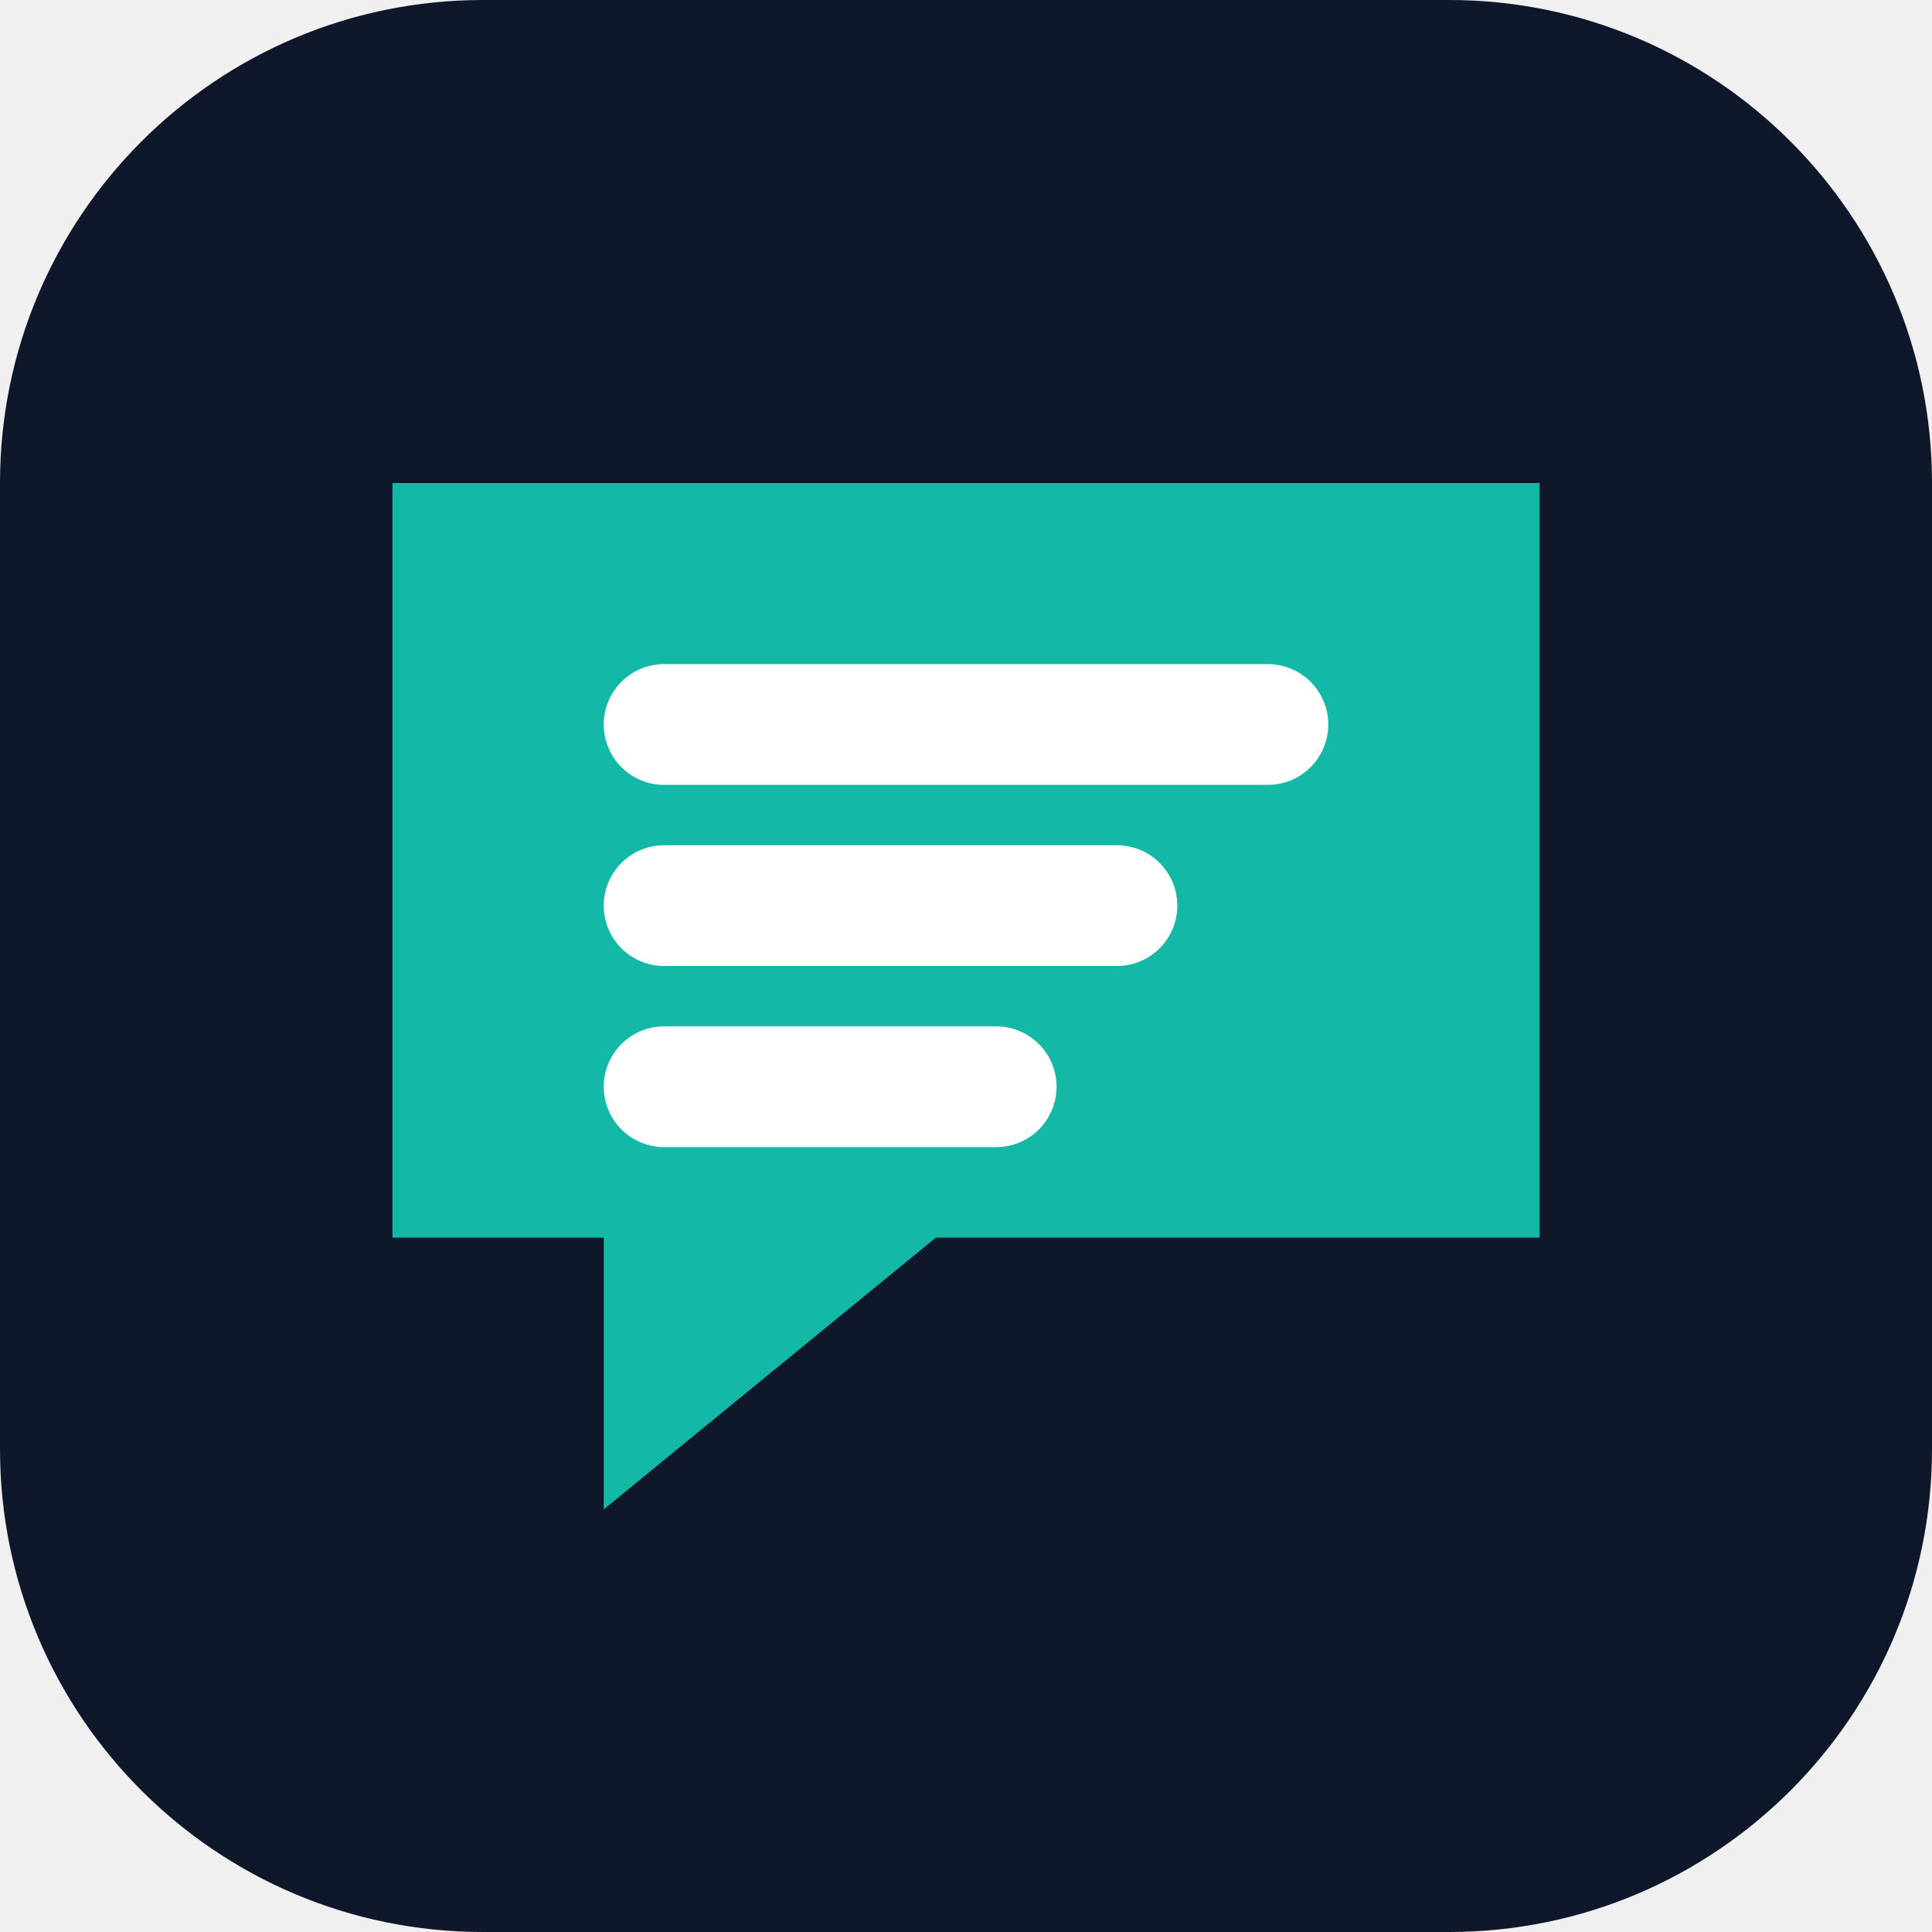
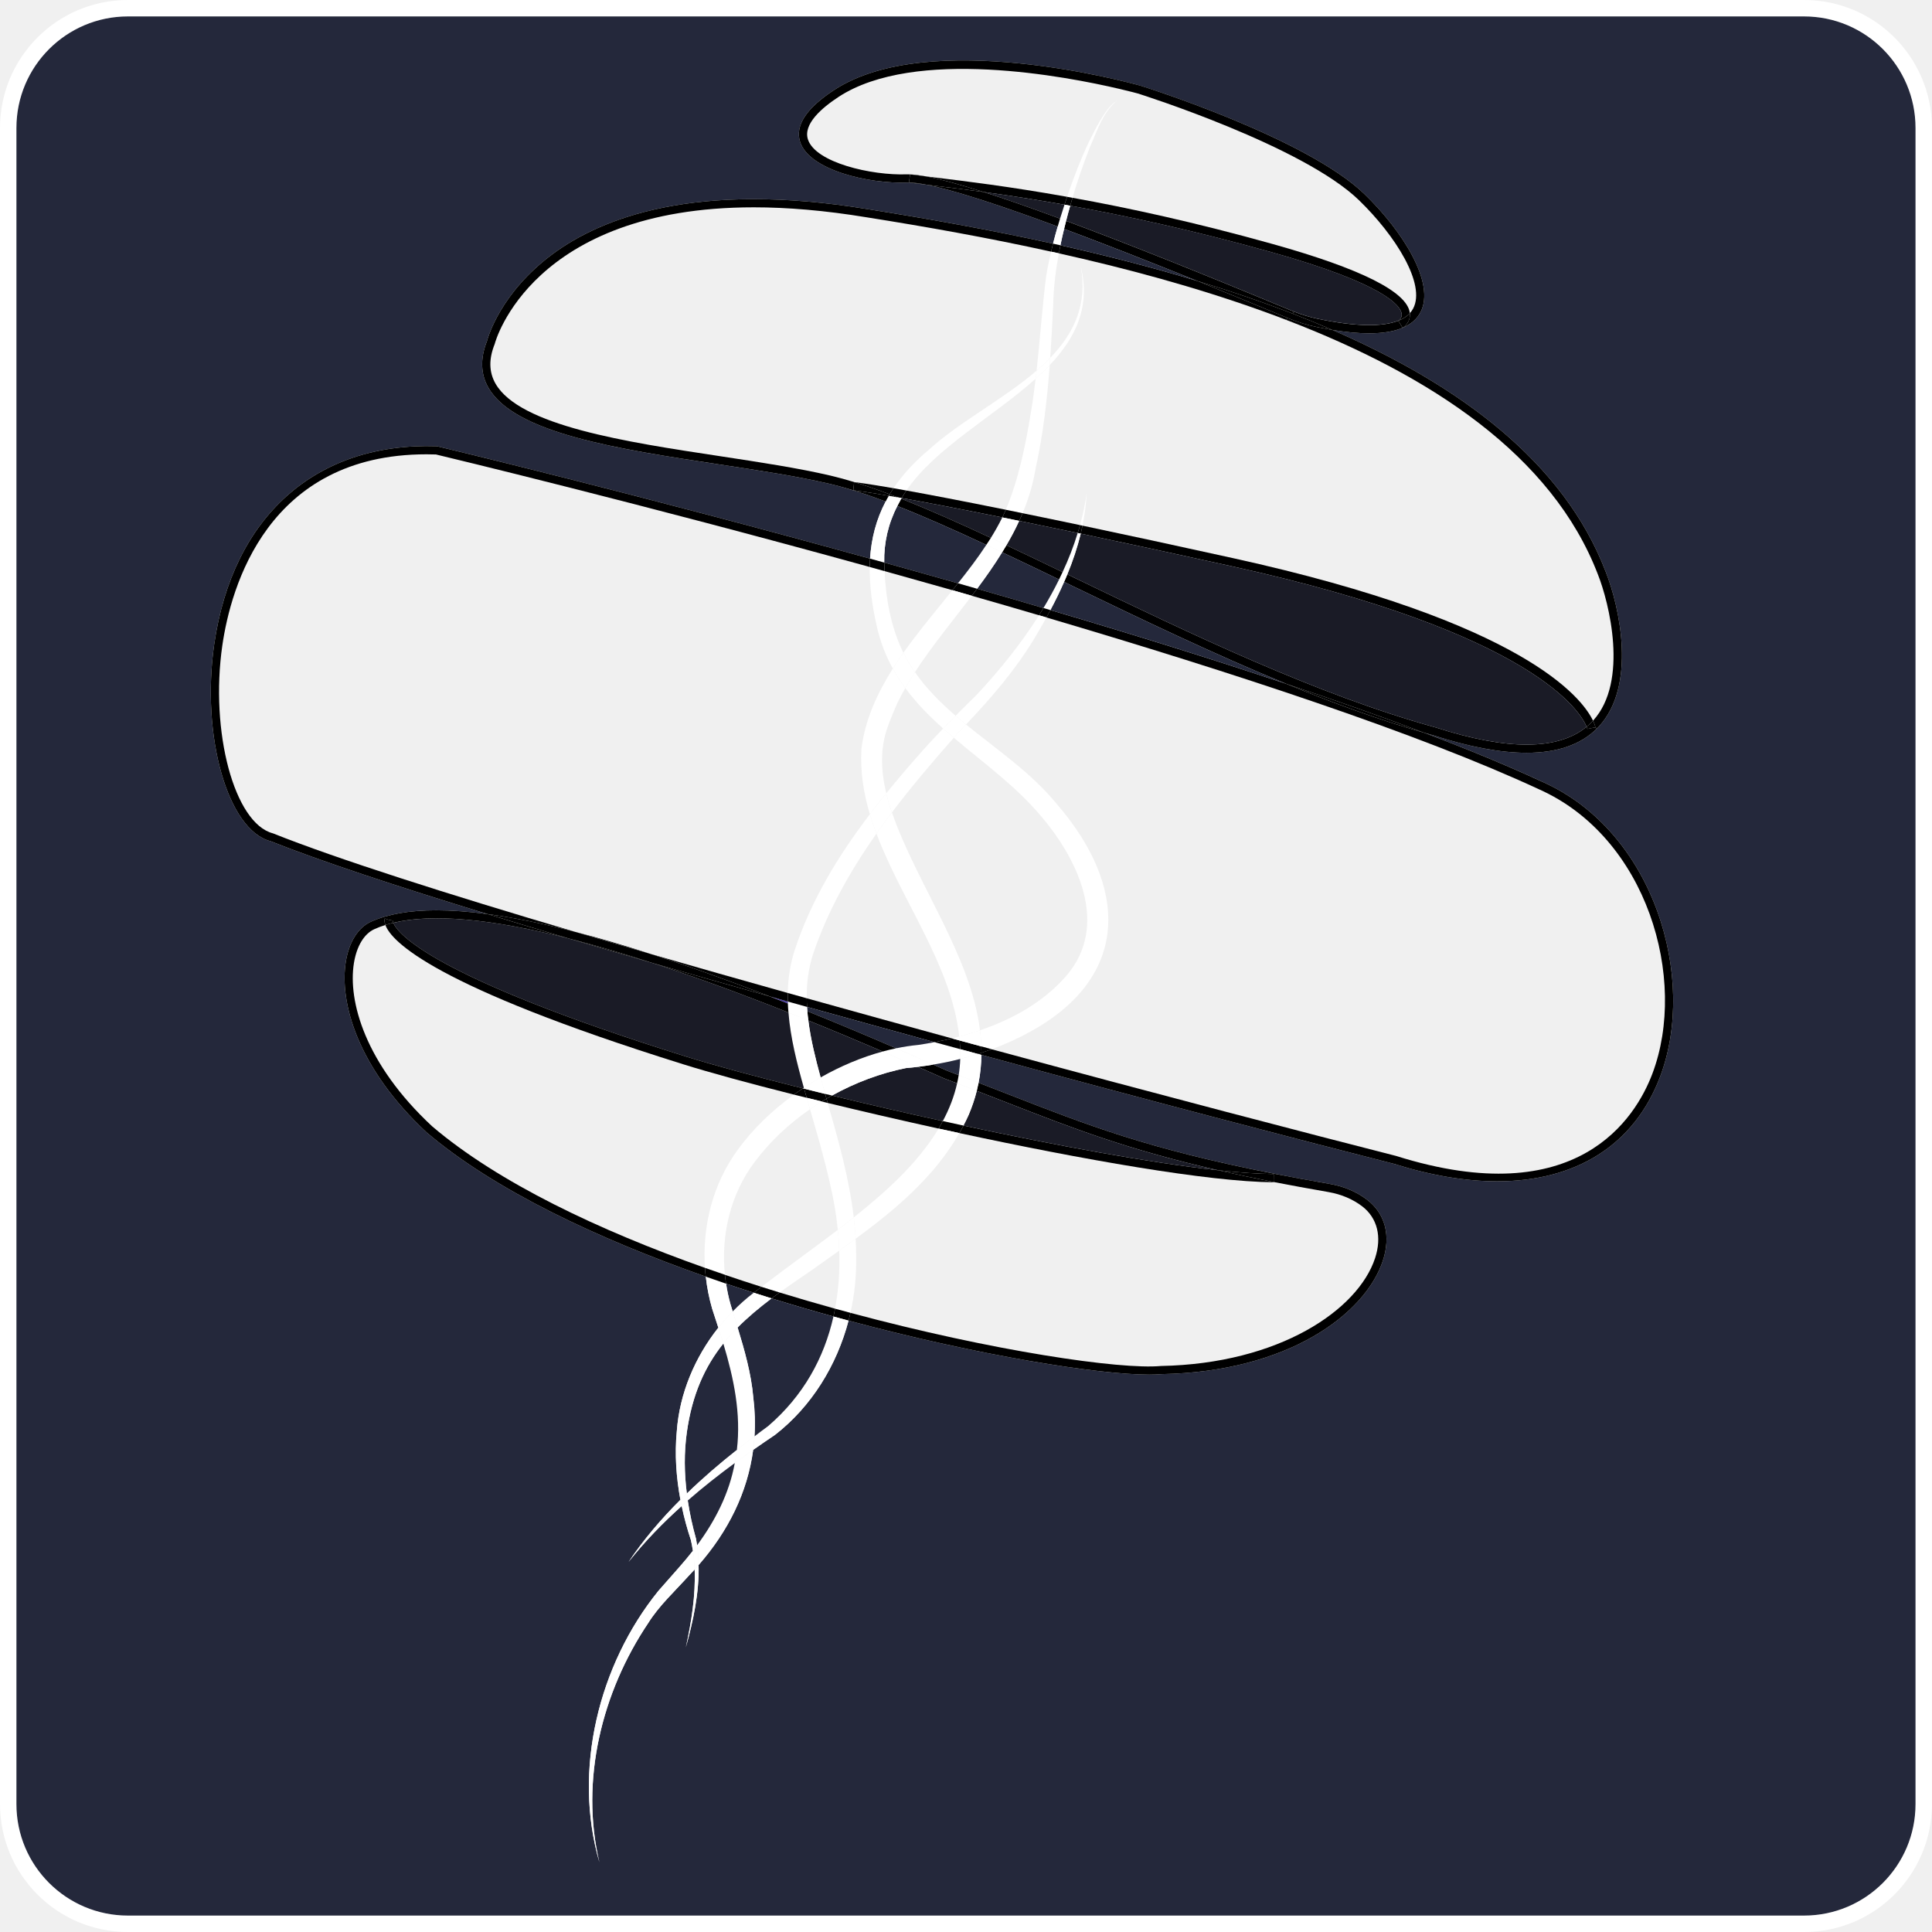
- <svg xmlns="http://www.w3.org/2000/svg" viewBox="0 0 64 64" role="img" aria-labelledby="title">
-   <rect width="64" height="64" rx="16" fill="#0f172a" />
-   <path d="M13 16h38v25H31l-11 9v-9h-7z" fill="#14b8a6" />
-   <path d="M22 24h20M22 30h15M22 36h11" fill="none" stroke="#fff" stroke-linecap="round" stroke-width="4" />
+ <svg xmlns="http://www.w3.org/2000/svg" viewBox="0 0 352.62 352.63">
+   <defs>
+     <style>
+       .cls-1 {
+         fill: #24283b;
+       }
+ 
+       .cls-2 {
+         fill: #47399b;
+       }
+ 
+       .cls-3 {
+         fill: #fff;
+       }
+ 
+       .cls-4 {
+         fill: #1a1b26;
+       }
+ 
+       .cls-5 {
+         fill: none;
+         stroke: #fff;
+         stroke-miterlimit: 10;
+         stroke-width: 3px;
+       }
+       @media (prefers-color-scheme: dark) {
+         .cls-1 { fill: #b9bdd4; }
+       }
+     </style>
+   </defs>
+   <g>
+     <path class="cls-1" d="M351.12,23.36v305.92c0,12.07-9.78,21.85-21.85,21.85H23.35c-12.07,0-21.85-9.78-21.85-21.85V23.36C1.5,11.29,11.28,1.5,23.35,1.5h305.92c12.07,0,21.85,9.79,21.85,21.86ZM303.01,196.51c6.76-17.9-1-44.72-21.51-53.82-6.26-2.91-13.54-5.91-21.53-8.94.55.16,1.11.32,1.66.47,6.58,2.12,12.26,3.18,17,3.18,5.58,0,9.87-1.47,12.82-4.41.11-.11.22-.22.33-.34,6.96-7.44,3.88-21.77,1.29-28.3-7.66-20.02-26.68-34.05-49.88-44.13,2.52.41,4.75.62,6.71.62,2.49,0,4.54-.34,6.11-1.01,1.51-.64,2.6-1.58,3.25-2.82,2.81-5.31-3.31-14.91-10.2-21.57-10.55-10.21-39.69-19.42-40.92-19.8h-.02c-1.56-.45-38.41-10.65-55.89.8-5.06,3.31-7.14,6.48-6.2,9.44,1.65,5.19,12.57,7.69,19.5,7.44.12,0,.24-.01.38-.01h0c.97.14,2.04.27,3.22.41,4.75.94,12.74,3.49,23.92,7.63-.3,1.03-.58,2.07-.85,3.12-11.63-2.56-23.1-4.59-33.74-6.28-31.47-5.19-48.69,1.59-57.6,8.19-9.45,7.01-11.78,15.11-11.99,15.91-1.24,3.14-1.15,5.99.27,8.47,4.77,8.34,23.72,11.21,42.04,13.99,7.32,1.11,14.24,2.16,20.07,3.52,1.43.33,2.93.75,4.5,1.23,1.87.58,3.84,1.26,5.9,2.03-1.71,3.26-2.61,6.72-2.85,10.43-42.67-11.81-78.23-20.32-78.95-20.49l-.15-.02c-22.05-.73-37.22,12.77-40.6,36.14-2.43,16.79,2.5,33.94,10.25,35.93,9.01,3.59,23,8.22,39.65,13.32-3.42-.46-6.54-.69-9.36-.69-4.9,0-8.88.7-11.95,2.09-2.32,1.05-3.99,3.71-4.57,7.29-1.19,7.32,2.05,19.35,14.77,31.18,12.4,10.53,31.2,19.37,50.93,26.3.22,1.99.61,3.96,1.17,5.88.38,1.14.76,2.29,1.12,3.44-4.29,5.41-7.08,12.02-7.58,18.89-.4,4.2-.11,8.42.66,12.52-3.5,3.49-6.71,7.25-9.47,11.35,2.95-3.72,6.22-7.09,9.7-10.21.44,2.11,1.01,4.19,1.68,6.21.15.65.27,1.3.37,1.96-.8,1.02-1.63,2.02-2.49,2.99l-3.82,4.34c-10.91,13.48-15.64,32.76-10.76,49.52-3.56-14.95.46-31.09,8.92-43.67,1.97-3.15,4.8-5.74,7.41-8.64.36-.37.72-.75,1.06-1.13.19,4.75-.6,9.61-1.61,14.21,1.36-4.87,2.45-9.94,2.33-15.02,5.38-6.14,8.92-13.22,9.96-21.02,1.32-.92,2.65-1.84,3.99-2.74,6.7-5.21,11.27-12.7,13.42-20.85,23.96,6.44,45.67,9.86,54.88,9.86.85,0,1.6-.03,2.23-.09,23.23-.43,37.23-11.04,40.41-20.7,1.49-4.53.45-8.58-2.86-11.12-1.89-1.45-4.24-2.45-6.79-2.89-3.68-.64-7.08-1.26-10.26-1.89-22.82-4.48-33.86-8.78-48.44-14.47-1.77-.69-3.57-1.39-5.44-2.11.33-1.71.5-3.41.52-5.09,31.09,8.46,59.47,15.86,75.28,19.88,6.79,2.14,13.11,3.19,18.84,3.19,14.4,0,25.03-6.6,29.76-19.1Z" />
+     <path d="M281.5,142.69c20.51,9.1,28.27,35.92,21.51,53.82-4.73,12.5-15.36,19.1-29.76,19.1-5.73,0-12.05-1.05-18.84-3.19-15.81-4.02-44.19-11.42-75.28-19.88,0-.13,0-.26,0-.39.63-.2,1.25-.42,1.87-.64,30.51,8.27,58.23,15.5,73.81,19.47,33.17,10.44,43.76-7.01,46.78-15,6.53-17.27-.94-43.15-20.72-51.93-21.81-10.13-55.91-21.33-89.88-31.35.25-.45.49-.9.72-1.35,14.69,4.33,29.39,8.89,43.12,13.49,8.44,3.46,16.89,6.55,25.13,8.91,7.99,3.03,15.27,6.03,21.53,8.94Z" />
+     <path d="M293.07,104.35c2.59,6.53,5.67,20.86-1.29,28.3-.11.12-.22.23-.33.34l-.25-.24c-.02-.1-.11-.52-.44-1.21,6.58-7.18,2.89-21.65.91-26.64-8.33-21.79-30.53-36.4-56.9-46.51l.15-.39c1.8.74,3.59,1.31,5.34,1.67,1.02.21,1.99.39,2.93.55,23.2,10.08,42.22,24.11,49.88,44.13Z" />
+     <path d="M291.2,132.75l.25.24c-2.95,2.94-7.24,4.41-12.82,4.41-4.74,0-10.42-1.06-17-3.18-.55-.15-1.11-.31-1.66-.47-7.79-2.96-16.25-5.94-25.13-8.91-13.37-5.49-26.71-11.92-39.06-17.87-.52-.25-1.04-.5-1.56-.76.21-.45.4-.91.59-1.38l1.62.78c20.61,9.94,43.97,21.21,65.63,27.17,13.08,4.22,22.33,4.17,27.53-.13.1.24.14.38.14.39l1.47-.29Z" />
+     <path d="M291.2,132.75l-1.47.29s-.04-.15-.14-.39c.39-.31.75-.65,1.09-1.02.03-.03.05-.06.08-.09.33.69.42,1.11.44,1.21Z" />
+     <path d="M290.76,131.54s-.05.06-.08.09c-.34.37-.7.71-1.09,1.02-1.04-2.55-9.31-17.09-64.91-29.33-10.65-2.35-19.72-4.3-27.42-5.92.11-.48.22-.97.32-1.46,7.7,1.62,16.76,3.57,27.42,5.92,53.35,11.74,63.79,25.55,65.76,29.68Z" />
+     <path class="cls-4" d="M224.68,103.32c55.6,12.24,63.87,26.78,64.91,29.33-5.2,4.3-14.45,4.35-27.53.13-21.66-5.96-45.02-17.23-65.63-27.17l-1.62-.78c1-2.42,1.83-4.9,2.45-7.43,7.7,1.62,16.77,3.57,27.42,5.92Z" />
+     <path d="M249.06,35.44c6.89,6.66,13.01,16.26,10.2,21.57-.65,1.24-1.74,2.18-3.25,2.82.56-.34,1.46-1.29,1.32-2.67.24-.26.44-.54.6-.85,2.35-4.43-3.21-13.31-9.91-19.79-10.23-9.9-39.62-19.23-40.32-19.45-.14-.04-1.35-.37-3.36-.84-9.62-2.26-37.37-7.65-51.29,1.46-3.04,1.99-6.48,4.95-5.59,7.74,1.35,4.25,11.59,6.62,18.02,6.39h.27c.11,0,.23,0,.35.01l-.19,1.48c-.14,0-.26.01-.38.01-6.93.25-17.85-2.25-19.5-7.44-.94-2.96,1.14-6.13,6.2-9.44,17.48-11.45,54.33-1.25,55.89-.81h.02c1.23.39,30.37,9.6,40.92,19.81Z" />
+     <path d="M257.33,57.16c.14,1.38-.76,2.33-1.32,2.67l-.79-1.28s.03-.02.05-.03t.01,0c.85-.34,1.54-.79,2.05-1.35Z" />
+     <path d="M257.32,57.08s.01.06.01.08c-.51.56-1.2,1.01-2.05,1.35.17-.13.65-.55.55-1.25-.21-1.43-2.97-5.41-23.94-11.28-14.15-3.96-26.4-6.6-36.55-8.43.11-.43.24-.85.36-1.28.02-.06.03-.11.05-.17,10.16,1.83,22.4,4.48,36.54,8.44,16.09,4.5,24.51,8.72,25.03,12.54Z" />
+     <path d="M255.22,58.55l.79,1.28c-1.57.67-3.62,1.01-6.11,1.01-1.96,0-4.19-.21-6.71-.62-2.37-1.03-4.78-2.02-7.22-2.96l.16-.4c1.5.59,2.98,1.04,4.44,1.34,6.77,1.41,11.75,1.51,14.7.32-.02.01-.04.02-.05.03Z" />
+     <path class="cls-4" d="M255.83,57.26c.1.7-.38,1.12-.55,1.25t-.01,0c-2.95,1.19-7.93,1.09-14.7-.32-1.46-.3-2.94-.75-4.44-1.34-.21-.08-.42-.16-.63-.25-16.55-6.88-30.16-12.3-40.91-16.29.23-.93.48-1.85.75-2.77,10.15,1.83,22.4,4.47,36.55,8.43,20.97,5.87,23.73,9.85,23.94,11.28Z" />
+     <path d="M249.54,218.99c3.31,2.54,4.35,6.59,2.86,11.12-3.18,9.66-17.18,20.27-40.41,20.7-.63.06-1.38.09-2.23.09-9.21,0-30.92-3.42-54.88-9.86.12-.47.24-.95.34-1.42,25.96,6.98,49.27,10.39,56.68,9.7,21.56-.41,35.96-10.21,39.08-19.68,1.28-3.89.42-7.33-2.35-9.46-1.7-1.3-3.82-2.2-6.13-2.6-3.59-.62-6.93-1.24-10.04-1.84l.02-1.45v-.08c3.19.63,6.59,1.25,10.27,1.89,2.55.44,4.9,1.44,6.79,2.89Z" />
+     <path d="M243.19,60.22c-.94-.16-1.91-.34-2.93-.55-1.75-.36-3.54-.93-5.34-1.67-5.81-2.41-11.26-4.65-16.36-6.71,5.93,1.8,11.77,3.78,17.41,5.97,2.44.94,4.85,1.93,7.22,2.96Z" />
+     <path d="M259.97,133.75c-8.24-2.36-16.69-5.45-25.13-8.91,8.88,2.97,17.34,5.95,25.13,8.91Z" />
+     <path d="M235.5,56.61c.21.09.42.17.63.25l-.16.4c-5.64-2.19-11.48-4.17-17.41-5.97-9.29-3.75-17.4-6.93-24.34-9.51.12-.49.24-.98.37-1.46,10.75,3.99,24.36,9.41,40.91,16.29Z" />
+     <path d="M234.92,58l-.15.39c-11.85-4.55-24.53-8.19-37.18-11.16-1.44-.34-2.89-.67-4.33-.99.09-.49.18-.98.29-1.47,8.35,1.87,16.77,4.02,25.01,6.52,5.1,2.06,10.55,4.3,16.36,6.71Z" />
+     <path d="M232.49,214.21v.08c-2.81-.02-6.24-.27-10.13-.69-16.62-3.79-26.46-7.63-38.85-12.46-1.7-.66-3.43-1.34-5.23-2.03.12-.5.23-.99.33-1.48,1.87.72,3.67,1.42,5.44,2.11,14.58,5.69,25.62,9.99,48.44,14.47Z" />
+     <path d="M232.48,214.29l-.02,1.45c-3.65-.72-6.99-1.43-10.1-2.14,3.89.42,7.32.67,10.12.69Z" />
+     <path d="M232.46,215.74v.05c-11.94-.09-35.05-4.18-57.36-8.98.26-.45.51-.9.75-1.37,16.82,3.61,34.05,6.81,46.51,8.16,3.11.71,6.45,1.42,10.1,2.14Z" />
+     <path class="cls-1" d="M195.78,106.97c12.35,5.95,25.69,12.38,39.06,17.87-13.73-4.6-28.43-9.16-43.12-13.49.9-1.68,1.74-3.39,2.5-5.14.52.26,1.04.51,1.56.76Z" />
+     <path class="cls-4" d="M183.51,201.14c12.39,4.83,22.23,8.67,38.85,12.46-12.46-1.35-29.69-4.55-46.51-8.16.34-.64.66-1.3.96-1.97.62-1.46,1.11-2.92,1.47-4.36,1.8.69,3.53,1.37,5.23,2.03Z" />
+     <path class="cls-3" d="M203.83,18.4c-2.56,2.11-3.6,5.54-4.91,8.49-1.2,3.01-2.24,6.1-3.17,9.21l-.99-.18c1.63-4.7,3.43-9.38,5.92-13.7.87-1.4,1.73-2.93,3.15-3.82Z" />
+     <path class="cls-3" d="M198.34,90.03c-.1,2-.36,3.97-.76,5.91-.15-.03-.31-.06-.46-.1.53-1.91.94-3.85,1.22-5.81Z" />
+     <path class="cls-3" d="M197.26,48.64c1.83,7.39-.96,13.04-5.66,17.99l.09-1.32c4.25-4.4,6.86-9.65,5.57-16.67Z" />
+     <path d="M197.58,95.94c-.1.49-.21.98-.32,1.46-.19-.04-.37-.08-.56-.12.16-.48.3-.96.42-1.44.15.04.31.07.46.1Z" />
+     <path d="M197.12,95.84c-.12.48-.26.96-.42,1.44-3.9-.82-7.45-1.55-10.68-2.21.22-.46.43-.93.62-1.4,3.17.64,6.66,1.37,10.48,2.17Z" />
+     <path class="cls-3" d="M196.7,97.28c.19.04.37.08.56.12-.62,2.53-1.45,5.01-2.45,7.43-.29-.14-.58-.28-.87-.41,1.09-2.33,2.02-4.71,2.76-7.14Z" />
+     <path d="M195.75,36.1c-.02.06-.03.11-.05.17-.12.43-.25.85-.36,1.28-.35-.07-.7-.13-1.05-.19.15-.47.3-.93.46-1.4,0-.01.01-.03.01-.04l.99.18Z" />
+     <path class="cls-1" d="M218.56,51.29c-8.24-2.5-16.66-4.65-25.01-6.52.2-1,.43-2,.67-2.99,6.94,2.58,15.05,5.76,24.34,9.51Z" />
+     <path class="cls-3" d="M194.29,37.36c.35.06.7.12,1.05.19-.27.92-.52,1.84-.75,2.77-.38-.14-.75-.28-1.11-.41.26-.85.53-1.7.81-2.55Z" />
+     <path class="cls-3" d="M194.57,178.17c7.86-9.04,2.41-20.94-4.34-28.94-4.64-5.63-10.65-9.92-16.14-14.58.35-.4.7-.8,1.05-1.19.39-.41.79-.82,1.18-1.23,5.72,4.67,12.04,8.91,16.69,14.67,12.75,14.8,13.5,31.24-4.96,41.4-2.26,1.25-4.62,2.31-7.04,3.21-.63-.18-1.26-.35-1.9-.52-.02-.98-.11-1.97-.24-2.94,5.99-2.04,11.59-5.17,15.7-9.88Z" />
+     <path class="cls-3" d="M193.94,104.42c.29.13.58.27.87.41-.19.47-.38.93-.59,1.38-.31-.14-.62-.29-.92-.44.22-.45.44-.9.64-1.35Z" />
+     <path d="M194.76,35.92s-.01.03-.01.04c-.16.47-.31.93-.46,1.4-5.59-.99-10.53-1.74-14.78-2.32-4.42-1.41-7.9-2.35-10.47-2.84.41.05.83.1,1.26.15,5.73.7,13.95,1.69,24.46,3.57Z" />
+     <path class="cls-3" d="M194.59,40.32c-.13.48-.25.97-.37,1.46-.39-.15-.78-.29-1.17-.43.14-.48.28-.96.43-1.44.36.13.73.27,1.11.41Z" />
+     <path class="cls-4" d="M179.51,35.04c4.25.58,9.19,1.33,14.78,2.32-.28.85-.55,1.7-.81,2.55-5.4-2-10.05-3.62-13.97-4.87Z" />
+     <path class="cls-3" d="M193.3,105.77c.3.15.61.3.92.44-.76,1.75-1.6,3.46-2.5,5.14-.42-.13-.85-.25-1.27-.37,1.02-1.7,1.98-3.44,2.85-5.21Z" />
+     <path class="cls-4" d="M196.7,97.28c-.74,2.43-1.67,4.81-2.76,7.14-3.52-1.7-6.94-3.34-10.25-4.9.85-1.45,1.64-2.93,2.33-4.45,3.23.66,6.78,1.39,10.68,2.21Z" />
+     <path class="cls-3" d="M194.22,41.78c-.24.99-.47,1.99-.67,2.99l-1.35-.3c.27-1.05.55-2.09.85-3.12.39.14.78.28,1.17.43Z" />
+     <path d="M193.94,104.42c-.2.45-.42.9-.64,1.35-3.57-1.72-7.04-3.39-10.39-4.96.27-.43.53-.85.78-1.29,3.31,1.56,6.73,3.2,10.25,4.9Z" />
+     <path d="M193.55,44.77c-.11.49-.2.98-.29,1.47-.47-.11-.94-.21-1.41-.31.11-.49.23-.98.35-1.46l1.35.3Z" />
+     <path d="M193.48,39.91c-.15.48-.29.96-.43,1.44-11.18-4.14-19.17-6.69-23.92-7.63.32.04.65.08.99.12,2.62.32,5.75.7,9.39,1.2,3.92,1.25,8.57,2.87,13.97,4.87Z" />
+     <path class="cls-3" d="M191.85,45.93c.47.1.94.2,1.41.31-.58,3.1-.96,6.23-1.03,9.4-.15,3.21-.32,6.44-.54,9.67-.78.81-1.62,1.58-2.49,2.34.62-5.69,1.02-11.43,1.73-17.14.25-1.54.56-3.07.92-4.58Z" />
+     <path d="M192.2,44.47c-.12.48-.24.97-.35,1.46-11.59-2.56-23.03-4.58-33.63-6.26-7.7-1.27-14.55-1.83-20.63-1.83-40.56,0-47.2,24.58-47.27,24.86l-.03.1c-1.1,2.75-1.05,5.11.15,7.22,4.41,7.7,23.83,10.65,40.96,13.24,7.35,1.12,14.3,2.17,20.19,3.55,1.4.33,2.87.73,4.4,1.2-.05-.01-.08-.01-.1-.01l-.14,1.49h0c-1.57-.47-3.07-.89-4.5-1.22-5.83-1.36-12.75-2.41-20.07-3.52-18.32-2.78-37.27-5.65-42.04-13.99-1.42-2.48-1.51-5.33-.27-8.47.21-.8,2.54-8.9,11.99-15.91,8.91-6.6,26.13-13.38,57.6-8.19,10.64,1.69,22.11,3.72,33.74,6.28Z" />
+     <path class="cls-1" d="M193.3,105.77c-.87,1.77-1.83,3.51-2.85,5.21-4.05-1.2-8.09-2.37-12.11-3.52,1.61-2.16,3.17-4.37,4.57-6.65,3.35,1.57,6.82,3.24,10.39,4.96Z" />
+     <path class="cls-3" d="M191.69,65.31l-.09,1.32c-.81.85-1.67,1.69-2.58,2.5.07-.49.12-.99.18-1.48.87-.76,1.71-1.53,2.49-2.34Z" />
+     <path class="cls-3" d="M191.6,66.63c-.48,6.34-1.2,12.67-2.58,18.88-.47,2.86-1.29,5.57-2.38,8.16-1.05-.22-2.07-.43-3.06-.63,2.35-5.57,3.59-11.71,4.59-17.82.34-2.02.62-4.05.85-6.09.91-.81,1.77-1.65,2.58-2.5Z" />
+     <path d="M191.72,111.35c-.23.45-.47.9-.72,1.35-.46-.14-.91-.27-1.36-.4l.81-1.32c.42.12.85.24,1.27.37Z" />
+     <path class="cls-3" d="M189.64,112.3c.45.13.9.26,1.36.4-.75,1.37-1.53,2.72-2.33,4.04-3.43,5.63-7.81,10.72-12.35,15.49-.64-.53-1.28-1.06-1.9-1.59,1.31-1.33,2.64-2.64,3.94-3.93,4.06-4.35,7.98-9.19,11.28-14.41Z" />
+     <path d="M190.45,110.98l-.81,1.32c-4.1-1.21-8.2-2.4-12.27-3.56.33-.43.65-.85.97-1.28,4.02,1.15,8.06,2.32,12.11,3.52Z" />
+     <path class="cls-3" d="M189.2,67.65c-.06.49-.11.99-.18,1.48-7.64,6.86-18.27,12.62-23.59,20.4-.85-.16-1.63-.29-2.34-.42,1.65-2.47,3.82-4.83,6.56-7.12,5.41-4.95,13.48-9.1,19.55-14.34Z" />
+     <path d="M186.64,93.67c-.19.47-.4.94-.62,1.4-1.06-.22-2.09-.43-3.08-.63.07-.14.14-.29.21-.43.15-.32.29-.64.43-.97.99.2,2.01.41,3.06.63Z" />
+     <path class="cls-3" d="M186.02,95.07c-.69,1.52-1.48,3-2.33,4.45-.96-.46-1.9-.9-2.84-1.34.75-1.21,1.45-2.45,2.09-3.74.99.2,2.02.41,3.08.63Z" />
+     <path d="M183.58,93.04c-.14.33-.28.65-.43.97-.07.14-.14.29-.21.43-8.31-1.68-14.23-2.79-18.37-3.54.27-.46.55-.92.86-1.37,4.16.75,10.02,1.86,18.15,3.51Z" />
+     <path class="cls-3" d="M180.85,98.18c.94.44,1.88.88,2.84,1.34-.25.44-.51.86-.78,1.29-.98-.47-1.94-.92-2.89-1.36.29-.42.56-.84.83-1.27Z" />
+     <path class="cls-3" d="M180.02,99.45c.95.44,1.91.89,2.89,1.36-1.4,2.28-2.96,4.49-4.57,6.65-1.17-.34-2.33-.67-3.49-1,1.81-2.28,3.59-4.59,5.17-7.01Z" />
+     <path class="cls-4" d="M182.94,94.44c-.64,1.29-1.34,2.53-2.09,3.74-5.86-2.74-11.34-5.18-16.36-7.15.03-.04.05-.09.08-.13,4.14.75,10.06,1.86,18.37,3.54Z" />
+     <path d="M180.85,98.18c-.27.43-.54.85-.83,1.27-5.83-2.72-11.27-5.14-16.23-7.09.04-.09.08-.17.13-.26.18-.36.37-.72.57-1.07,5.02,1.97,10.5,4.41,16.36,7.15Z" />
+     <path d="M179.11,190.99c.64.17,1.27.34,1.9.52-.62.22-1.24.44-1.87.64,0-.39,0-.78-.03-1.16Z" />
+     <path d="M179.11,190.99c.02.38.03.77.03,1.16-.22.08-.43.15-.65.22-1.08-.29-2.16-.59-3.24-.88-.02-.53-.05-1.06-.1-1.58,1.33.36,2.65.72,3.96,1.08Z" />
+     <path d="M178.49,192.37c.22-.07.43-.14.65-.22,0,.13,0,.26,0,.39-.21-.05-.42-.11-.64-.17Z" />
+     <path class="cls-3" d="M178.49,192.37c.22.06.43.12.64.17-.02,1.68-.19,3.38-.52,5.09-1.18-.45-2.38-.92-3.63-1.39.15-.97.25-1.95.28-2.96,1.08-.27,2.16-.58,3.23-.91Z" />
+     <path class="cls-3" d="M178.87,188.05c.13.97.22,1.96.24,2.94-1.31-.36-2.63-.72-3.96-1.08-.02-.24-.04-.48-.07-.72,1.28-.33,2.54-.71,3.79-1.14Z" />
+     <path class="cls-1" d="M180.02,99.45c-1.58,2.42-3.36,4.73-5.17,7.01-4.54-1.29-9.03-2.55-13.46-3.78v-.06c-.07-3.57.75-7.1,2.4-10.26,4.96,1.95,10.4,4.37,16.23,7.09Z" />
+     <path class="cls-3" d="M178.49,192.37c-1.07.33-2.15.64-3.23.91.01-.09.01-.18.01-.27.01-.51,0-1.01-.02-1.52,1.08.29,2.16.59,3.24.88Z" />
+     <path class="cls-3" d="M178.61,197.63c-.1.49-.21.98-.33,1.48-1.16-.45-2.36-.91-3.59-1.38.11-.49.21-.99.29-1.49,1.25.47,2.45.94,3.63,1.39Z" />
+     <path d="M178.34,107.46c-.32.43-.64.85-.97,1.28-1.18-.35-2.36-.68-3.54-1.02l1.02-1.26c1.16.33,2.32.66,3.49,1Z" />
+     <path class="cls-3" d="M178.28,199.11c-.36,1.44-.85,2.9-1.47,4.36-.3.67-.62,1.33-.96,1.97-1.26-.27-2.52-.55-3.77-.82,1.17-2.18,2.07-4.47,2.61-6.89,1.23.47,2.43.93,3.59,1.38Z" />
+     <path class="cls-3" d="M178.87,188.05c-1.25.43-2.51.81-3.79,1.14-1.42-13-10.45-24.65-15.11-37.04.92-1.31,1.86-2.6,2.83-3.87,4.46,12.97,14.36,26.02,16.07,39.77Z" />
+     <path class="cls-3" d="M176.32,132.23c-.39.41-.79.82-1.18,1.23-.35.39-.7.79-1.05,1.19-.66-.55-1.31-1.12-1.94-1.68.75-.78,1.51-1.56,2.27-2.33.62.53,1.26,1.06,1.9,1.59Z" />
+     <path d="M175.85,205.44c-.24.47-.49.92-.75,1.37-1.27-.27-2.53-.55-3.79-.82.27-.45.53-.91.77-1.37,1.25.27,2.51.55,3.77.82Z" />
+     <path class="cls-3" d="M175.25,191.49c.02.51.03,1.01.02,1.52,0,.09,0,.18-.01.27-1.62.42-3.27.76-4.92,1.03-2.3-1.02-4.56-2.01-6.79-2.97,1.38-.29,2.76-.5,4.12-.63.96-.14,1.92-.31,2.89-.5,1.57.43,3.13.85,4.69,1.28Z" />
+     <path d="M175.15,189.91c.05.52.08,1.05.1,1.58-1.56-.43-3.12-.85-4.69-1.28,1.06-.19,2.13-.42,3.19-.68.47.13.94.25,1.4.38Z" />
+     <path class="cls-3" d="M175.08,189.19c.03.24.05.48.07.72-.46-.13-.93-.25-1.4-.38.45-.1.89-.22,1.33-.34Z" />
+     <path class="cls-1" d="M175.26,193.28c-.03,1.01-.13,1.99-.28,2.96-.67-.26-1.35-.52-2.05-.78-.87-.39-1.73-.77-2.59-1.15,1.65-.27,3.3-.61,4.92-1.03Z" />
+     <path d="M174.85,106.46l-1.02,1.26c-4.17-1.18-8.31-2.35-12.38-3.48-.03-.52-.05-1.04-.06-1.56,4.43,1.23,8.92,2.49,13.46,3.78Z" />
+     <path d="M174.98,196.24c-.08.5-.18,1-.29,1.49-.76-.29-1.54-.58-2.33-.88-1.62-.72-3.22-1.43-4.81-2.13.93-.11,1.86-.25,2.79-.41.86.38,1.72.76,2.59,1.15.7.26,1.38.52,2.05.78Z" />
+     <path class="cls-3" d="M173.83,107.72c1.18.34,2.36.67,3.54,1.02-3.56,4.69-7.32,9.22-10.37,13.94-.79-1.11-1.49-2.29-2.11-3.54,2.28-3.23,4.79-6.28,7.14-9.18.6-.75,1.21-1.49,1.8-2.24Z" />
+     <path class="cls-3" d="M172.15,132.97c.63.56,1.28,1.13,1.94,1.68-3.87,4.39-7.72,8.91-11.29,13.63-.25-.7-.47-1.41-.68-2.11-.13-.46-.25-.92-.36-1.38,2.16-2.66,4.39-5.26,6.65-7.81,1.21-1.35,2.46-2.69,3.74-4.01Z" />
+     <path class="cls-4" d="M172.36,196.85c.79.3,1.57.59,2.33.88-.54,2.42-1.44,4.71-2.61,6.89-7.01-1.53-13.88-3.12-20.22-4.66,4.25-2.36,8.84-4.08,13.48-5.01.74-.06,1.47-.14,2.21-.23,1.59.7,3.19,1.41,4.81,2.13Z" />
+     <path class="cls-3" d="M174.42,130.64c-.76.77-1.52,1.55-2.27,2.33-2.55-2.27-4.92-4.67-6.91-7.39.54-.98,1.13-1.94,1.76-2.9,2.06,2.98,4.63,5.55,7.42,7.96Z" />
+     <path d="M172.08,204.62c-.24.46-.5.92-.77,1.37-7.03-1.55-13.91-3.14-20.25-4.68,0-.03-.01-.05-.02-.08-.06-.23-.13-.47-.19-.7.33-.19.67-.39,1.01-.57,6.34,1.54,13.21,3.13,20.22,4.66Z" />
+     <path class="cls-3" d="M171.31,205.99c1.26.27,2.52.55,3.79.82-4.56,7.97-11.59,13.9-18.93,19.29-.06-1.31-.18-2.6-.34-3.9,2.07-1.65,4.1-3.34,6.04-5.11,3.61-3.29,6.98-6.98,9.44-11.1Z" />
+     <path d="M173.75,189.53c-1.06.26-2.13.49-3.19.68-7.69-2.11-15.49-4.26-23.26-6.43-.03-.52-.05-1.05-.05-1.57,8.86,2.48,17.77,4.93,26.5,7.32Z" />
+     <path d="M179.51,35.04c-3.64-.5-6.77-.88-9.39-1.2-.34-.04-.67-.08-.99-.12-1.33-.26-2.4-.4-3.22-.41l.19-1.48h.01c.87.11,1.82.23,2.86.36.02,0,.04,0,.07.01,2.57.49,6.05,1.43,10.47,2.84Z" />
+     <path class="cls-1" d="M170.56,190.21c-.97.19-1.93.36-2.89.5-1.36.13-2.74.34-4.12.63-5.62-2.44-11.02-4.69-16.19-6.77-.03-.26-.05-.53-.06-.79,7.77,2.17,15.57,4.32,23.26,6.43Z" />
+     <path class="cls-3" d="M170.34,194.31c-.93.16-1.86.3-2.79.41-2.18-.96-4.33-1.89-6.44-2.8.81-.22,1.62-.42,2.44-.58,2.23.96,4.49,1.95,6.79,2.97Z" />
+     <path d="M168.97,32.19c-1.04-.13-1.99-.25-2.86-.36.77.03,1.72.15,2.86.36Z" />
+     <path d="M169.13,33.72c-1.18-.14-2.25-.27-3.22-.4h0c.82,0,1.89.14,3.22.4Z" />
+     <path class="cls-3" d="M167.55,194.72c-.74.09-1.47.17-2.21.23-4.64.93-9.23,2.65-13.48,5.01-.42-.1-.84-.21-1.25-.3-.27-1-.55-2-.83-3.01,3.61-2.05,7.46-3.68,11.33-4.73,2.11.91,4.26,1.84,6.44,2.8Z" />
+     <path class="cls-3" d="M167,122.68c-.63.96-1.22,1.92-1.76,2.9-.83-1.12-1.6-2.3-2.28-3.55.62-.98,1.27-1.94,1.93-2.89.62,1.25,1.32,2.43,2.11,3.54Z" />
+     <path class="cls-3" d="M164.75,118.87c.04.09.09.18.14.27-.66.95-1.31,1.91-1.93,2.89-1.26-2.27-2.25-4.78-2.9-7.59-.89-3.9-1.37-7.53-1.31-10.95.9.25,1.79.5,2.7.75.24,5.06,1.13,10.06,3.3,14.63Z" />
+     <path d="M165.43,89.53c-.31.45-.59.91-.86,1.37-.24-.04-.48-.08-.71-.12-.5-.2-.99-.38-1.48-.56.22-.37.46-.74.71-1.11.71.13,1.49.26,2.34.42Z" />
+     <path class="cls-3" d="M164.57,90.9s-.05.09-.08.13c-.21-.09-.42-.17-.63-.25.23.04.47.08.71.12Z" />
+     <path class="cls-3" d="M163.86,90.78c.21.08.42.16.63.25-.2.35-.39.71-.57,1.07-.05.09-.09.17-.13.26-.73-.29-1.44-.56-2.14-.83.18-.35.37-.7.58-1.04.51.09,1.05.18,1.63.29Z" />
+     <path class="cls-3" d="M165.24,125.58c-.51.88-.98,1.76-1.41,2.66-.51,1.08-1.4,3.28-1.8,4.41-1.43,3.94-1.24,8.06-.27,12.14-1.02,1.26-2.02,2.53-2.99,3.82-1.16-3.86-1.78-7.82-1.54-11.93.65-5.28,2.88-10.14,5.73-14.65.68,1.25,1.45,2.43,2.28,3.55Z" />
+     <path d="M162.38,90.22c.49.18.98.36,1.48.56-.58-.11-1.12-.2-1.63-.29.04-.09.1-.18.15-.27Z" />
+     <path class="cls-3" d="M161.65,91.53c.7.27,1.41.54,2.14.83-1.65,3.16-2.47,6.69-2.4,10.26v.06c-.86-.25-1.73-.49-2.59-.72.24-3.71,1.14-7.17,2.85-10.43Z" />
+     <path d="M163.09,89.11c-.25.37-.49.74-.71,1.11-2.23-.85-4.37-1.59-6.39-2.21.45.05,2.31.27,7.1,1.1Z" />
+     <path class="cls-3" d="M162.12,146.17c.21.7.43,1.41.68,2.11-.97,1.27-1.91,2.56-2.83,3.87-.45-1.17-.85-2.35-1.2-3.54.97-1.29,1.97-2.56,2.99-3.82.11.46.23.92.36,1.38Z" />
+     <path d="M162.38,90.22c-.05.09-.11.18-.15.27-4.87-.84-6.44-.99-6.48-1l.14-1.49s.05,0,.1.01c2.02.62,4.16,1.36,6.39,2.21Z" />
+     <path d="M162.23,90.49c-.21.34-.4.69-.58,1.04-2.06-.77-4.03-1.45-5.9-2.03h0s1.61.15,6.48.99Z" />
+     <path d="M163.55,191.34c-.82.16-1.63.36-2.44.58-4.69-2.01-9.21-3.9-13.57-5.66-.08-.56-.14-1.13-.18-1.69,5.17,2.08,10.57,4.33,16.19,6.77Z" />
+     <path d="M161.45,104.24c-.91-.25-1.8-.5-2.7-.75,0-.51.02-1.02.05-1.53.86.23,1.73.47,2.59.72.01.52.03,1.04.06,1.56Z" />
+     <path class="cls-3" d="M159.97,152.15c-4.83,6.87-8.95,14.18-11.61,22.12-.83,2.62-1.15,5.27-1.11,7.94-1.15-.32-2.3-.64-3.46-.97.05-2.68.44-5.36,1.31-7.97,2.99-9.04,7.94-17.14,13.67-24.66.35,1.19.75,2.37,1.2,3.54Z" />
+     <path d="M158.8,101.96c-.03.51-.05,1.02-.05,1.53-42.02-11.62-77.24-20.08-79.18-20.54-.58-.02-1.16-.03-1.73-.03-29.04,0-35.72,24.28-37.26,34.88-2.28,15.81,2.2,32.48,9.23,34.3,11.7,4.67,31.79,11.07,55.19,17.99-5.91-1.53-11.24-2.61-16-3.25-16.65-5.1-30.64-9.73-39.65-13.32-7.75-1.99-12.68-19.14-10.25-35.93,3.38-23.37,18.55-36.87,40.6-36.14l.15.02c.72.17,36.28,8.68,78.95,20.49Z" />
+     <path class="cls-3" d="M156.27,229.59c.05,3.36-.3,6.74-1.05,10.03-.94-.25-1.87-.5-2.81-.76.66-3.45.9-7,.77-10.6,1-.71,2-1.43,2.99-2.16.08,1.16.11,2.32.1,3.49Z" />
+     <path class="cls-3" d="M155.83,222.2c.16,1.3.28,2.59.34,3.9-.99.73-1.99,1.45-2.99,2.16-.04-1.26-.13-2.52-.26-3.79.98-.75,1.95-1.51,2.91-2.27Z" />
+     <path d="M155.22,239.62c-.1.47-.22.95-.34,1.42-.92-.24-1.84-.49-2.76-.75.11-.47.21-.95.29-1.43.94.26,1.87.51,2.81.76Z" />
+     <path class="cls-3" d="M155.83,222.2c-.96.76-1.93,1.52-2.91,2.27-.29-2.88-.79-5.78-1.48-8.65-1-4.47-2.3-8.9-3.6-13.37.7-.49,1.42-.95,2.15-1.41h.01c.35.09.7.18,1.06.27,1.98,6.82,3.93,13.79,4.77,20.89Z" />
+     <path class="cls-3" d="M152.92,224.47c.13,1.27.22,2.53.26,3.79-1.67,1.2-3.34,2.37-4.99,3.55-2.06,1.4-4.04,2.75-5.89,4.1-1.1-.34-2.2-.68-3.31-1.03,4.57-3.53,9.33-6.9,13.93-10.41Z" />
+     <path class="cls-3" d="M152.12,240.29c.92.26,1.84.51,2.76.75-2.15,8.15-6.72,15.64-13.42,20.85-1.34.9-2.67,1.82-3.99,2.74.11-.81.19-1.64.24-2.47.82-.64,1.66-1.26,2.49-1.87,6.47-5.56,10.23-12.48,11.92-20Z" />
+     <path d="M152.41,238.86c-.08.48-.18.96-.29,1.43-3.73-1.03-7.5-2.13-11.29-3.31.48-.36.97-.72,1.47-1.07,3.39,1.04,6.77,2.02,10.11,2.95Z" />
+     <path d="M151.04,201.23s.02.05.02.08c-.36-.09-.71-.18-1.06-.27.28-.17.56-.34.85-.51.06.23.13.47.19.7Z" />
+     <path d="M151.86,199.96c-.34.18-.68.38-1.01.57l-.24-.87c.41.09.83.2,1.25.3Z" />
+     <path d="M150.85,200.53c-.29.17-.57.34-.85.51h-.01c-.93-.22-1.85-.45-2.75-.67-.16-.55-.32-1.1-.47-1.66,1.25.31,2.53.63,3.84.95l.24.87Z" />
+     <path class="cls-4" d="M161.11,191.92c-3.87,1.05-7.72,2.68-11.33,4.73-.93-3.42-1.81-6.91-2.24-10.39,4.36,1.76,8.88,3.65,13.57,5.66Z" />
+     <path class="cls-3" d="M149.78,196.65c.28,1.01.56,2.01.83,3.01-1.31-.32-2.59-.64-3.84-.95-.02-.06-.04-.11-.05-.17.99-.67,2.02-1.3,3.06-1.89Z" />
+     <path class="cls-1" d="M140.83,236.98c3.79,1.18,7.56,2.28,11.29,3.31-1.69,7.52-5.45,14.44-11.92,20-.83.61-1.67,1.23-2.49,1.87.15-2.31.08-4.69-.22-7.12-.38-4.34-1.59-8.59-2.86-12.74,1.86-1.88,3.94-3.61,6.2-5.32Z" />
+     <path class="cls-3" d="M149.78,196.65c-1.04.59-2.07,1.22-3.06,1.89-1.26-4.45-2.44-9.09-2.81-13.73,1.2.47,2.41.95,3.63,1.45.43,3.48,1.31,6.97,2.24,10.39Z" />
+     <path class="cls-3" d="M147.24,200.37c.9.22,1.82.45,2.75.67-.73.46-1.45.92-2.15,1.41-.03-.09-.05-.18-.08-.27-.17-.6-.35-1.2-.52-1.81Z" />
+     <path class="cls-3" d="M147.76,202.18c.03.09.05.18.08.27-3.87,2.68-7.32,5.92-10.06,9.58-4.47,5.91-6.21,13.36-5.47,20.64-1.22-.41-2.43-.83-3.64-1.26-.51-7.62,1.45-15.4,6.02-21.6,2.69-3.71,6.22-7.13,10.22-10.02.77.19,1.54.38,2.33.58.17.61.35,1.21.52,1.81Z" />
+     <path class="cls-3" d="M147.36,184.57c.04.56.1,1.13.18,1.69-1.22-.5-2.43-.98-3.63-1.45-.05-.55-.09-1.11-.11-1.66,1.17.46,2.36.94,3.56,1.42Z" />
+     <path class="cls-3" d="M147.3,183.78c.01.26.03.53.06.79-1.2-.48-2.39-.96-3.56-1.42,0-.12,0-.23-.01-.35,1.17.32,2.34.65,3.51.98Z" />
+     <path d="M147.25,182.21c0,.52.02,1.05.05,1.57-1.17-.33-2.34-.66-3.51-.98-.01-.52-.01-1.04,0-1.56,1.16.33,2.31.65,3.46.97Z" />
+     <path d="M146.77,198.71c.15.56.31,1.11.47,1.66-.79-.2-1.56-.39-2.33-.58.54-.39,1.08-.77,1.64-1.14.07.02.15.04.22.06Z" />
+     <path class="cls-3" d="M146.72,198.54c.01.06.03.11.05.17-.07-.02-.15-.04-.22-.06.05-.04.11-.08.17-.11Z" />
+     <path class="cls-4" d="M146.72,198.54c-.06.03-.12.07-.17.11-8.91-2.22-16.43-4.27-21.35-5.81-46.71-14.6-52.65-22.55-53.41-24.4h0c7.14-1.72,17.84-.76,32.04,2.86,4.96,1.47,10.06,2.97,15.27,4.47,7.54,2.46,15.82,5.47,24.81,9.04.37,4.64,1.55,9.28,2.81,13.73Z" />
+     <path d="M146.55,198.65c-.56.37-1.1.75-1.64,1.14-8.38-2.11-15.46-4.05-20.15-5.52-45.84-14.32-53.35-22.5-54.42-25.44.47-.15.95-.28,1.45-.39.76,1.85,6.7,9.8,53.41,24.4,4.92,1.54,12.44,3.59,21.35,5.81Z" />
+     <path d="M143.8,183.15c.02.55.06,1.11.11,1.66-8.99-3.57-17.27-6.58-24.81-9.04,7,2.03,14.18,4.07,21.44,6.11,1.07.41,2.16.84,3.26,1.27Z" />
+     <path class="cls-2" d="M143.79,182.8c.01.12.01.23.01.35-1.1-.43-2.19-.86-3.26-1.27,1.08.31,2.17.61,3.25.92Z" />
+     <path d="M143.79,181.24c-.01.52-.01,1.04,0,1.56-1.08-.31-2.17-.61-3.25-.92-7.8-3.02-15.03-5.6-21.71-7.74,8.13,2.35,16.51,4.73,24.96,7.1Z" />
+     <path d="M142.3,235.91c-.5.35-.99.71-1.47,1.07-1.08-.33-2.17-.68-3.26-1.03.28-.22.56-.43.84-.63.19-.15.38-.3.58-.44,1.11.35,2.21.69,3.31,1.03Z" />
+     <path d="M138.99,234.88c-.2.14-.39.29-.58.44-.28.2-.56.41-.84.63-1.68-.53-3.36-1.09-5.04-1.65-.09-.54-.16-1.08-.22-1.62,2.22.76,4.45,1.49,6.68,2.2Z" />
+     <path class="cls-3" d="M137.57,235.95c1.09.35,2.18.7,3.26,1.03-2.26,1.71-4.34,3.44-6.2,5.32-.3-.99-.61-1.97-.9-2.94,1.2-1.23,2.48-2.37,3.84-3.41Z" />
+     <path class="cls-3" d="M137.49,255.04c.3,2.43.37,4.81.22,7.12-1.08.81-2.16,1.64-3.22,2.49.8-6.61-.56-13.08-2.47-19.43.81-1.02,1.68-1.99,2.61-2.92,1.27,4.15,2.48,8.4,2.86,12.74Z" />
+     <path class="cls-3" d="M137.71,262.16c-.05.83-.13,1.66-.24,2.47-1.13.8-2.25,1.6-3.36,2.41.05-.19.08-.38.11-.57.11-.61.2-1.21.27-1.82,1.06-.85,2.14-1.68,3.22-2.49Z" />
+     <path class="cls-1" d="M132.02,245.22c1.91,6.35,3.27,12.82,2.47,19.43-3.16,2.5-6.23,5.13-9.13,7.95-.47-3.71-.52-7.46,0-11.17.97-6.93,3.3-11.99,6.66-16.21Z" />
+     <path class="cls-3" d="M134.49,264.65c-.07.61-.16,1.21-.27,1.82-.03.19-.06.38-.11.57-2.95,2.17-5.83,4.44-8.58,6.84-.07-.43-.13-.85-.17-1.28,2.9-2.82,5.97-5.45,9.13-7.95Z" />
+     <path class="cls-3" d="M134.11,267.04c1.11-.81,2.23-1.61,3.36-2.41-1.04,7.8-4.58,14.88-9.96,21.02-.01-1.21-.11-2.41-.28-3.61,3.32-4.49,5.87-9.47,6.88-15Z" />
+     <path class="cls-1" d="M137.57,235.95c-1.36,1.04-2.64,2.18-3.84,3.41-.14-.45-.28-.9-.41-1.35-.34-1.22-.61-2.46-.79-3.71,1.68.56,3.36,1.12,5.04,1.65Z" />
+     <path class="cls-3" d="M133.73,239.36c.29.97.6,1.95.9,2.94-.93.93-1.8,1.9-2.61,2.92-.29-.97-.59-1.93-.91-2.89.82-1.04,1.69-2.03,2.62-2.97Z" />
+     <path class="cls-3" d="M133.32,238.01c.13.45.27.9.41,1.35-.93.94-1.8,1.93-2.62,2.97-.36-1.15-.74-2.3-1.12-3.44-.56-1.92-.95-3.89-1.17-5.88,1.23.44,2.47.87,3.71,1.29.18,1.25.45,2.49.79,3.71Z" />
+     <path d="M132.31,232.68c.06.54.13,1.08.22,1.62-1.24-.42-2.48-.85-3.71-1.29-.07-.53-.12-1.07-.15-1.6,1.21.43,2.42.85,3.64,1.26h0Z" />
+     <path class="cls-3" d="M131.11,242.33c.32.96.62,1.92.91,2.89-3.36,4.22-5.69,9.28-6.66,16.21-.52,3.71-.47,7.46,0,11.17-.4.37-.79.75-1.17,1.14-.77-4.1-1.06-8.32-.66-12.52.5-6.87,3.29-13.48,7.58-18.89Z" />
+     <path class="cls-1" d="M134.11,267.04c-1.01,5.53-3.56,10.51-6.88,15-.05-.39-.12-.78-.19-1.17-.64-2.29-1.16-4.63-1.51-6.99,2.75-2.4,5.63-4.67,8.58-6.84Z" />
+     <path d="M128.67,231.41c.03.53.08,1.07.15,1.6-19.73-6.93-38.53-15.77-50.93-26.3-12.72-11.83-15.96-23.86-14.77-31.18.58-3.58,2.25-6.24,4.57-7.29,3.07-1.39,7.05-2.09,11.95-2.09,2.82,0,5.94.23,9.36.69,4.75,1.45,9.71,2.95,14.83,4.46-14.2-3.62-24.9-4.58-32.04-2.87-.11-.26-.11-.4-.11-.41l-.7-.13h-.03s-.72-.24-.72-.24c-.05.16-.12.55.11,1.18-.72.22-1.39.48-2.03.77-1.86.85-3.21,3.1-3.71,6.17-1.13,6.94,2.03,18.42,14.29,29.82,12.13,10.31,30.48,18.98,49.78,25.82Z" />
+     <path class="cls-3" d="M127.51,285.65c.12,5.08-.97,10.15-2.33,15.02,1.01-4.6,1.8-9.46,1.61-14.21.25-.27.49-.54.72-.81Z" />
+     <path class="cls-3" d="M127.23,282.04c.17,1.2.27,2.4.28,3.61-.23.27-.47.54-.72.81-.05-1.15-.15-2.28-.32-3.41.26-.33.51-.67.76-1.01Z" />
+     <path class="cls-3" d="M127.04,280.87c.07.39.14.78.19,1.17-.25.34-.5.68-.76,1.01-.1-.66-.22-1.31-.37-1.96-.67-2.02-1.24-4.1-1.68-6.21.37-.34.74-.67,1.11-1,.35,2.36.87,4.7,1.51,6.99Z" />
+     <path class="cls-3" d="M126.47,283.05c.17,1.13.27,2.26.32,3.41-.34.38-.7.76-1.06,1.13-2.61,2.9-5.44,5.49-7.41,8.64-8.46,12.58-12.48,28.72-8.92,43.67-4.88-16.76-.15-36.04,10.76-49.52l3.82-4.34c.86-.97,1.69-1.97,2.49-2.99Z" />
+     <path class="cls-3" d="M125.36,272.6c.04.43.1.85.17,1.28-.37.33-.74.66-1.11,1-.08-.38-.16-.76-.23-1.14.38-.39.77-.77,1.17-1.14Z" />
+     <path class="cls-3" d="M124.19,273.74c.07.38.15.76.23,1.14-3.48,3.12-6.75,6.49-9.7,10.21,2.76-4.1,5.97-7.86,9.47-11.35Z" />
+     <path d="M140.54,181.88c-7.26-2.04-14.44-4.08-21.44-6.11-5.47-1.78-10.56-3.27-15.27-4.47-5.12-1.51-10.08-3.01-14.83-4.46,4.76.64,10.09,1.72,16,3.25,4.44,1.31,8.99,2.65,13.64,3.99.06.01.13.03.19.06,6.68,2.14,13.91,4.72,21.71,7.74Z" />
+     <path d="M118.64,174.08c-4.65-1.34-9.2-2.68-13.64-3.99,4.25,1.1,8.8,2.42,13.64,3.99Z" />
+     <path d="M103.83,171.3c4.71,1.2,9.8,2.69,15.27,4.47-5.21-1.5-10.31-3-15.27-4.47Z" />
+     <path d="M70.98,167.89l.7.13s0,.15.11.41h0c-.5.12-.98.25-1.45.4-.23-.63-.16-1.02-.11-1.18l.72.23h.03Z" />
+   </g>
+   <path class="cls-5" d="M329.27,351.13H23.35c-12.07,0-21.85-9.78-21.85-21.85V23.36C1.5,11.29,11.28,1.5,23.35,1.5h305.92c12.07,0,21.85,9.79,21.85,21.86v305.92c0,12.07-9.78,21.85-21.85,21.85Z" />
</svg>
